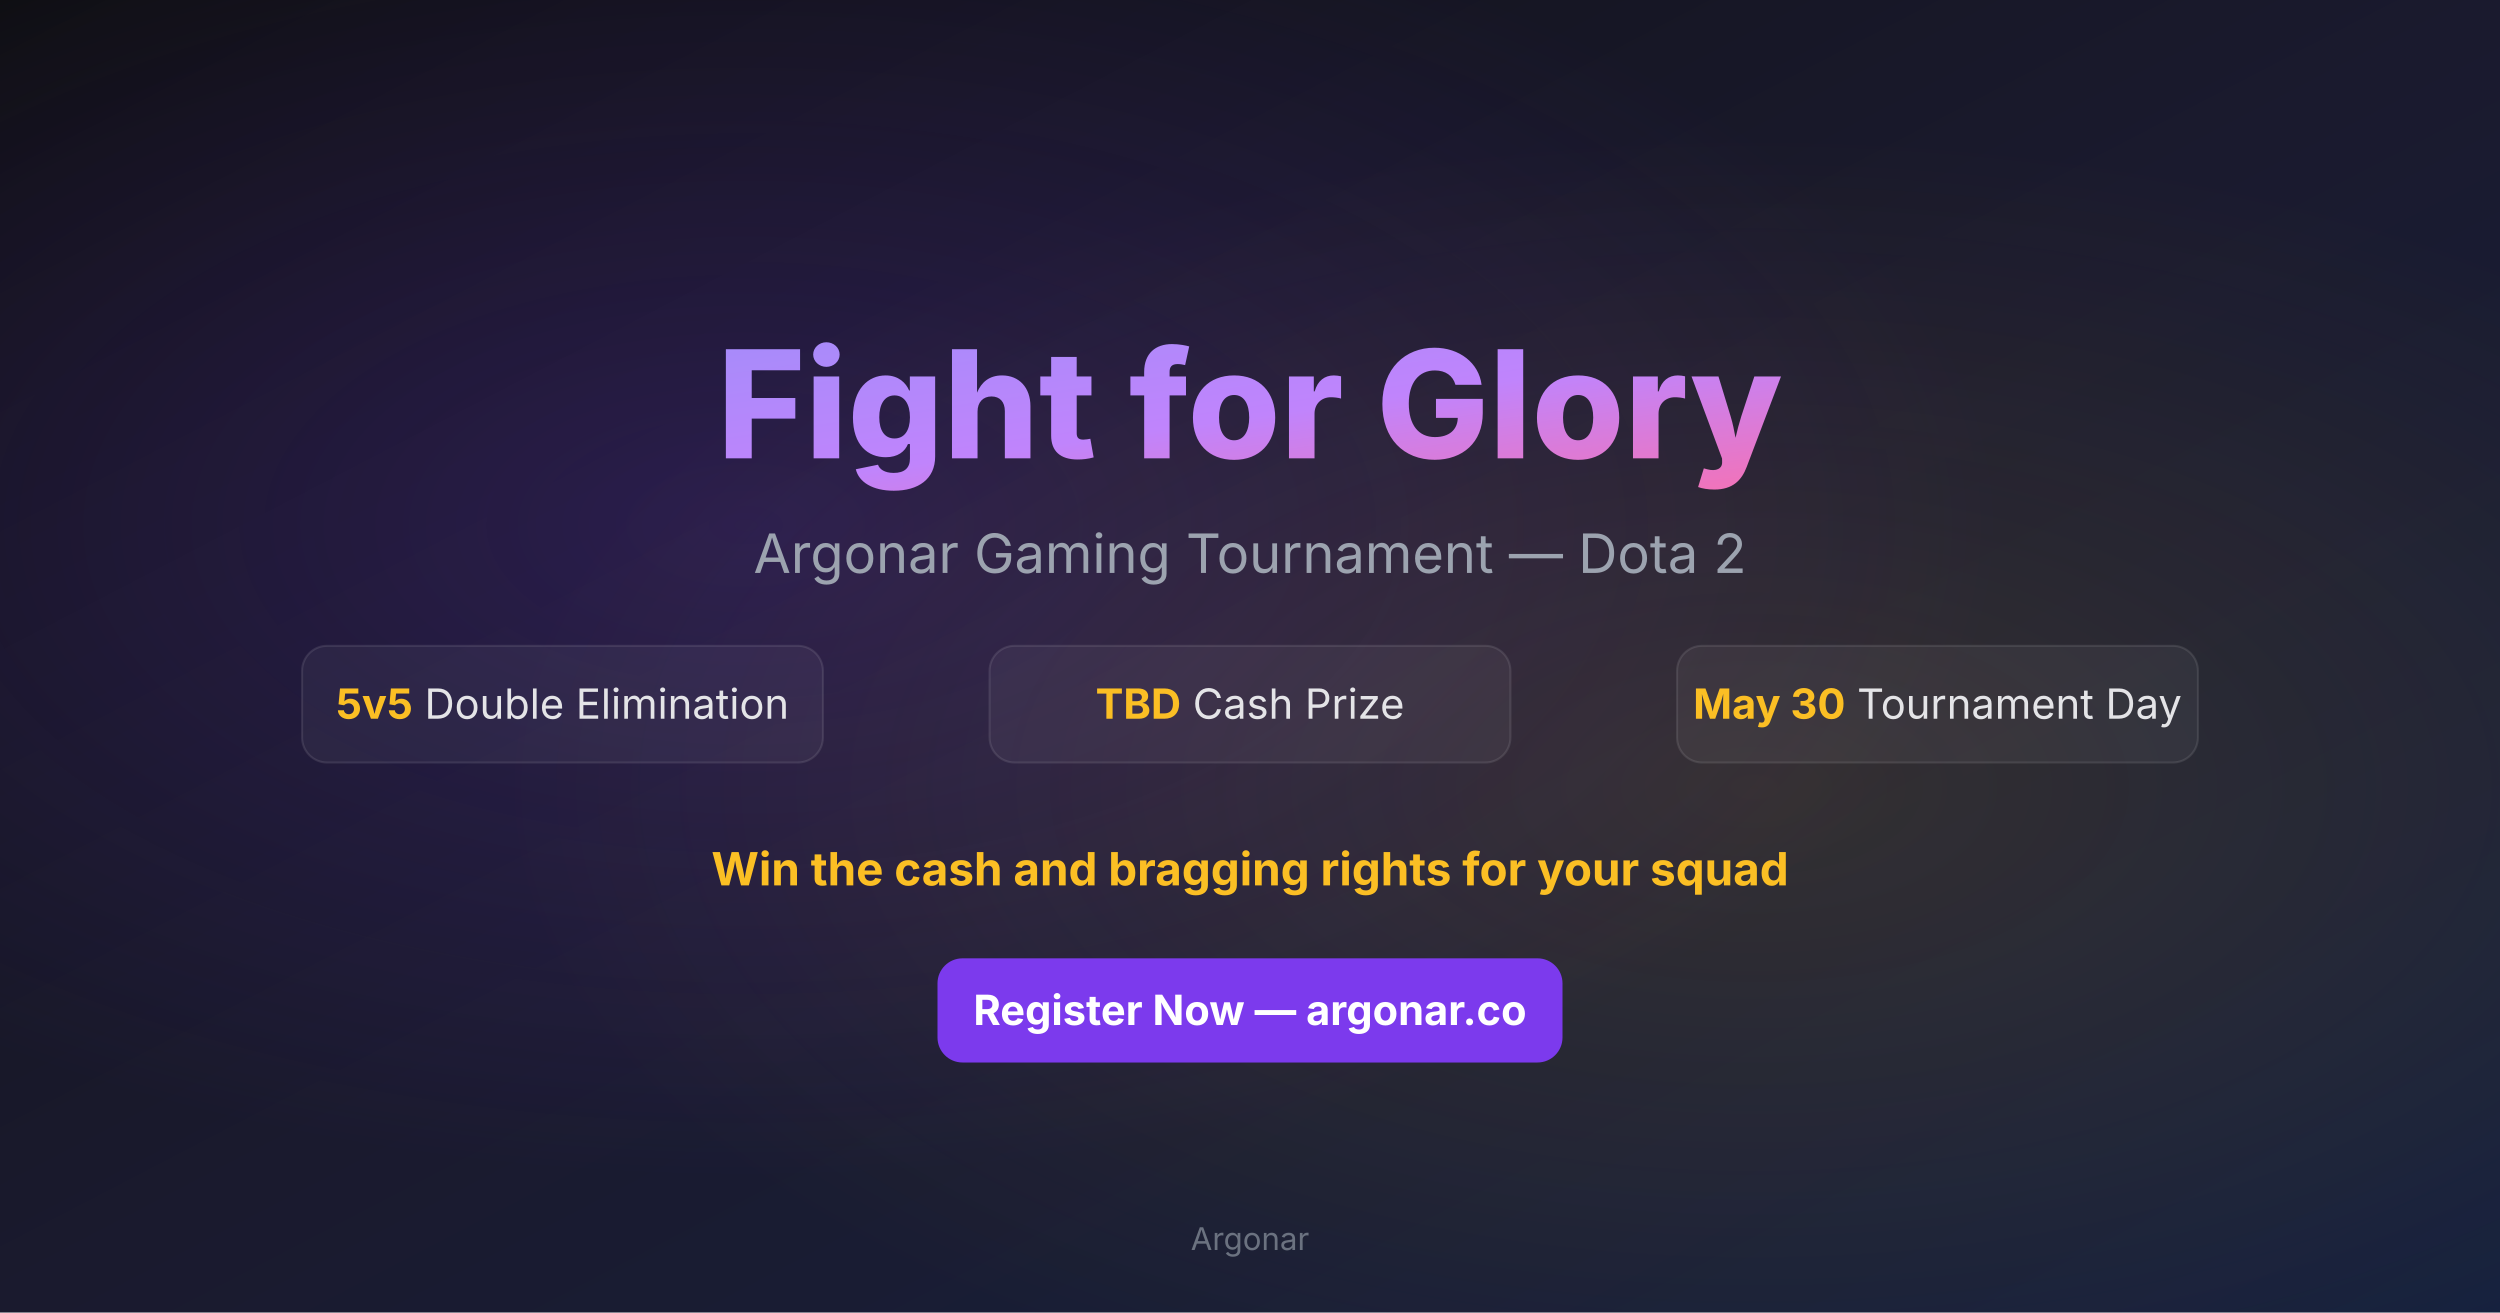
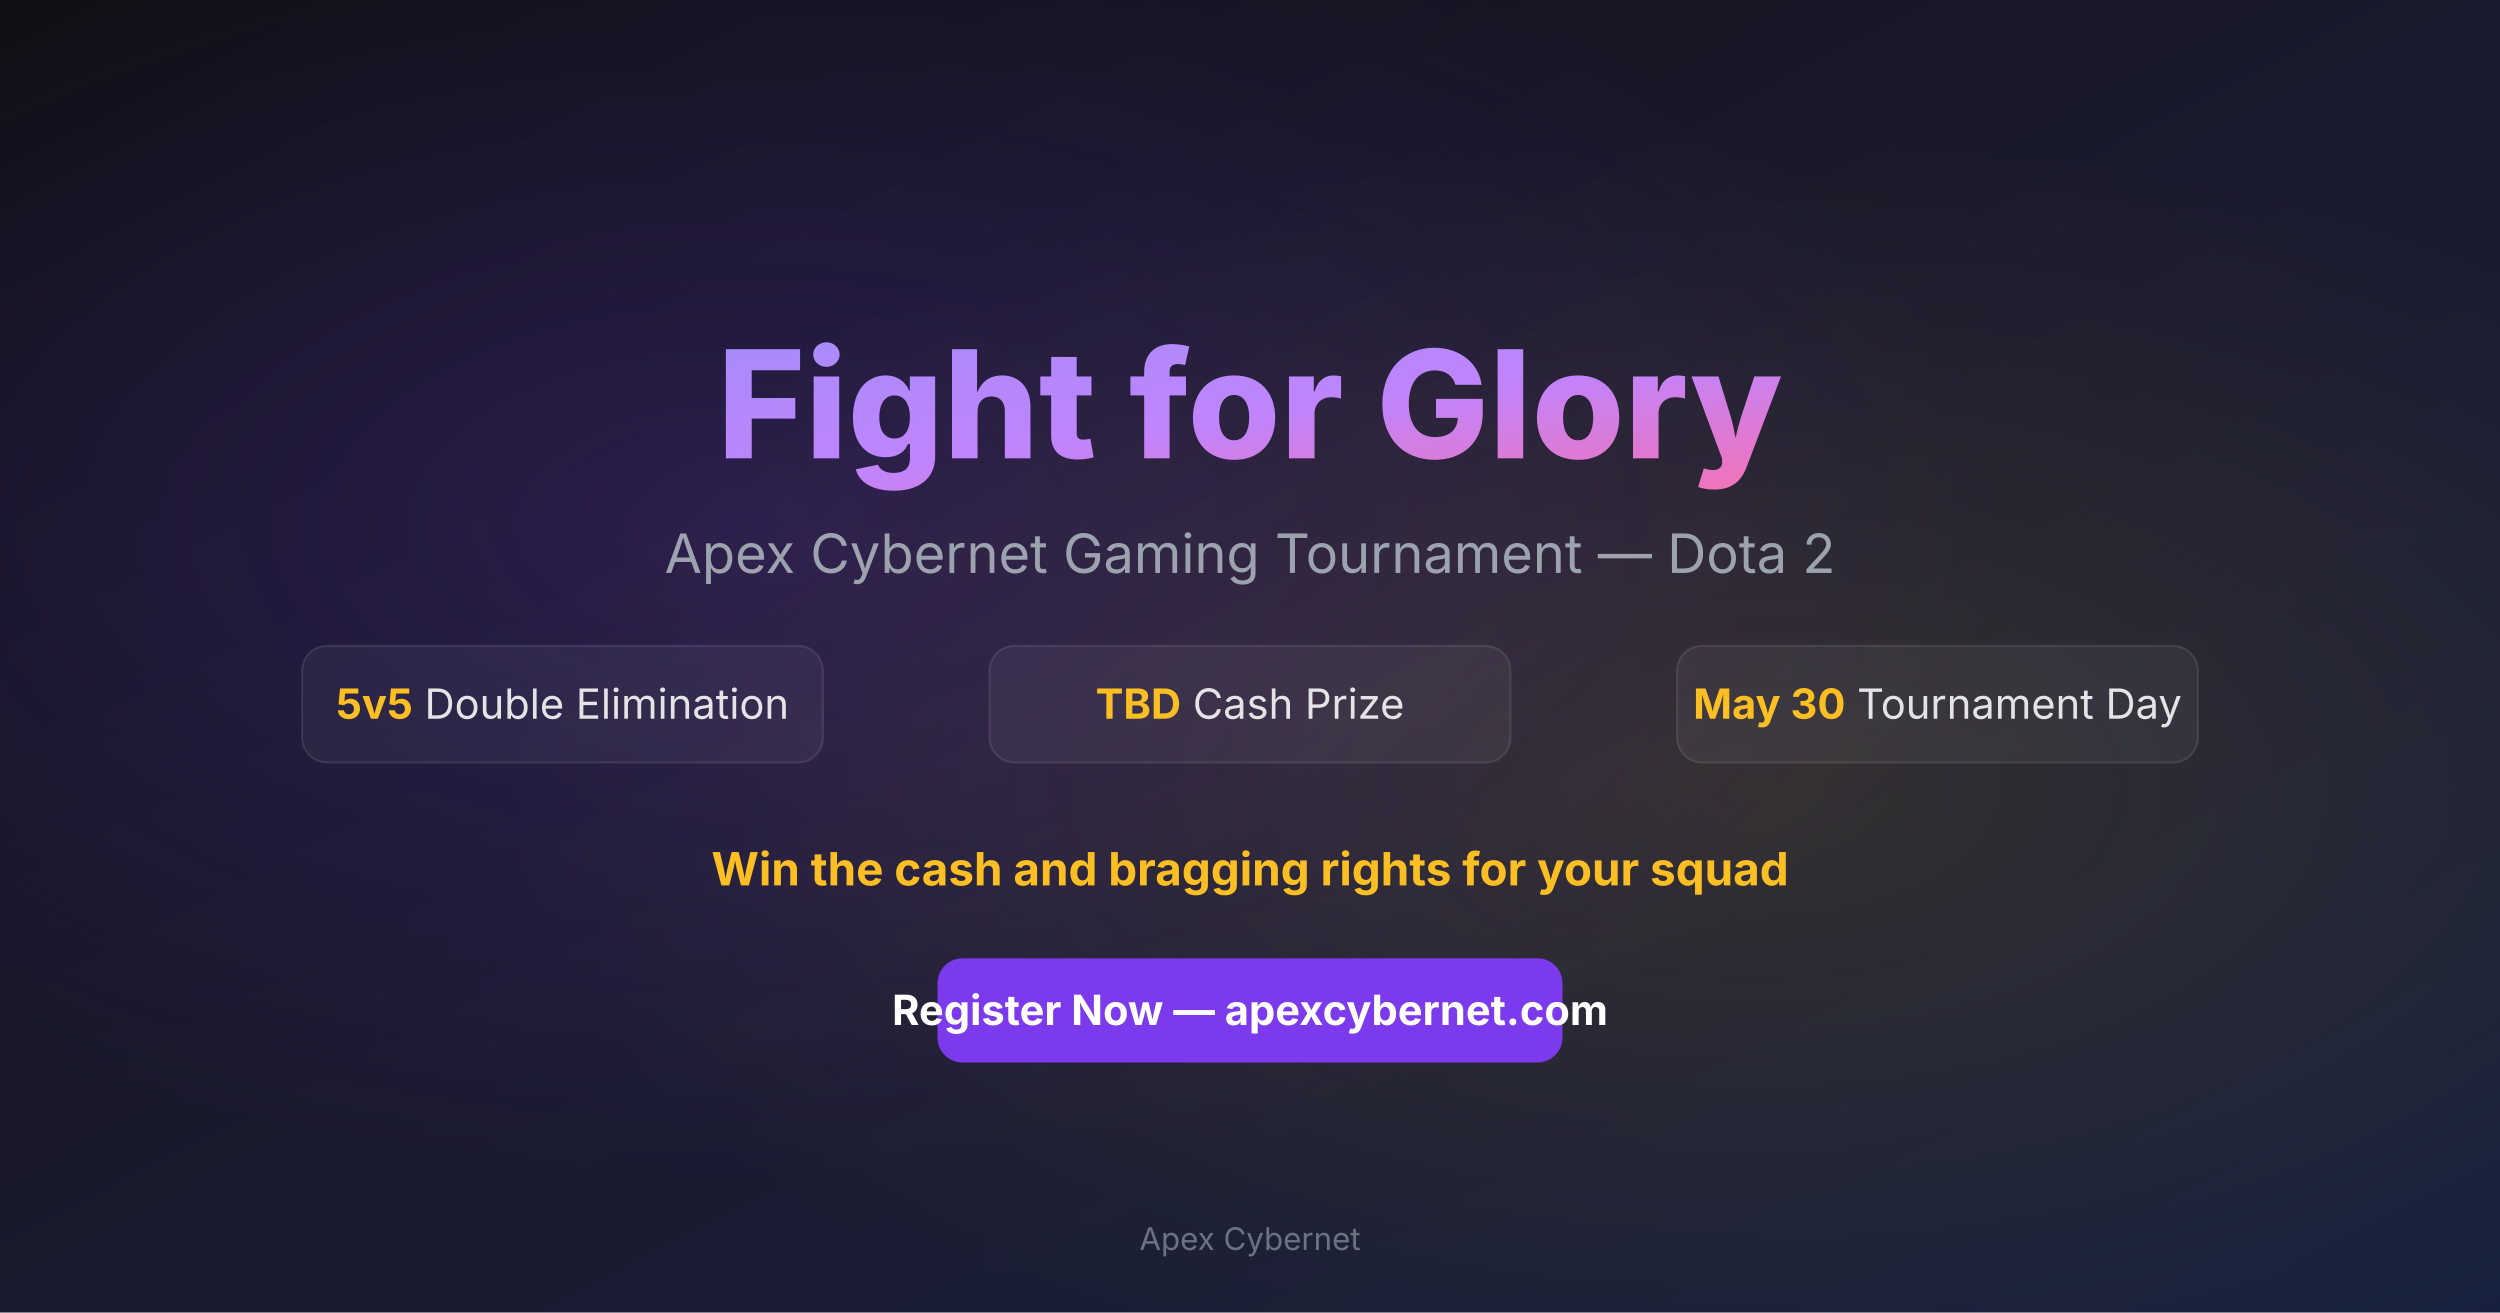
<svg xmlns="http://www.w3.org/2000/svg" width="1200" height="630" viewBox="0 0 1200 630">
  <defs>
    <linearGradient id="bg" x1="0%" y1="0%" x2="100%" y2="100%">
      <stop offset="0%" style="stop-color:#0f0f13" />
      <stop offset="50%" style="stop-color:#1a1a2e" />
      <stop offset="100%" style="stop-color:#16213e" />
    </linearGradient>
    <linearGradient id="title" x1="0%" y1="0%" x2="100%" y2="100%">
      <stop offset="0%" style="stop-color:#a78bfa" />
      <stop offset="50%" style="stop-color:#c084fc" />
      <stop offset="100%" style="stop-color:#f472b6" />
    </linearGradient>
    <radialGradient id="glow1" cx="30%" cy="40%" r="50%">
      <stop offset="0%" style="stop-color:rgba(124,58,237,0.2)" />
      <stop offset="100%" style="stop-color:rgba(124,58,237,0)" />
    </radialGradient>
    <radialGradient id="glow2" cx="70%" cy="60%" r="50%">
      <stop offset="0%" style="stop-color:rgba(251,191,36,0.12)" />
      <stop offset="100%" style="stop-color:rgba(251,191,36,0)" />
    </radialGradient>
  </defs>
  <rect width="1200" height="630" fill="url(#bg)" />
  <rect width="1200" height="630" fill="url(#glow1)" />
  <rect width="1200" height="630" fill="url(#glow2)" />
  <text x="600" y="220" text-anchor="middle" font-family="Inter, Segoe UI, sans-serif" font-size="72" font-weight="800" fill="url(#title)">Fight for Glory</text>
-   <text x="600" y="275" text-anchor="middle" font-family="Inter, Segoe UI, sans-serif" font-size="26" fill="#9ca3af">Argonar Gaming Tournament — Dota 2</text>
+   <text x="600" y="275" text-anchor="middle" font-family="Inter, Segoe UI, sans-serif" font-size="26" fill="#9ca3af">Apex Cybernet Gaming Tournament — Dota 2</text>
  <rect x="145" y="310" width="250" height="56" rx="12" fill="rgba(255,255,255,0.05)" stroke="rgba(255,255,255,0.1)" stroke-width="1" />
  <text x="270" y="345" text-anchor="middle" font-family="Inter, Segoe UI, sans-serif" font-size="20" fill="#e4e4e7">
    <tspan fill="#fbbf24" font-weight="700">5v5</tspan> Double Elimination</text>
  <rect x="475" y="310" width="250" height="56" rx="12" fill="rgba(255,255,255,0.05)" stroke="rgba(255,255,255,0.1)" stroke-width="1" />
  <text x="600" y="345" text-anchor="middle" font-family="Inter, Segoe UI, sans-serif" font-size="20" fill="#e4e4e7">
    <tspan fill="#fbbf24" font-weight="700">TBD</tspan> Cash Prize</text>
  <rect x="805" y="310" width="250" height="56" rx="12" fill="rgba(255,255,255,0.05)" stroke="rgba(255,255,255,0.1)" stroke-width="1" />
  <text x="930" y="345" text-anchor="middle" font-family="Inter, Segoe UI, sans-serif" font-size="20" fill="#e4e4e7">
    <tspan fill="#fbbf24" font-weight="700">May 30</tspan> Tournament Day</text>
  <text x="600" y="425" text-anchor="middle" font-family="Inter, Segoe UI, sans-serif" font-size="22" font-weight="700" fill="#fbbf24">Win the cash and bragging rights for your squad</text>
  <rect x="450" y="460" width="300" height="50" rx="12" fill="#7c3aed" />
-   <text x="600" y="492" text-anchor="middle" font-family="Inter, Segoe UI, sans-serif" font-size="20" font-weight="700" fill="#ffffff">Register Now — argonar.co</text>
-   <text x="600" y="600" text-anchor="middle" font-family="Inter, Segoe UI, sans-serif" font-size="15" fill="#6b7280">Argonar</text>
+   <text x="600" y="492" text-anchor="middle" font-family="Inter, Segoe UI, sans-serif" font-size="20" font-weight="700" fill="#ffffff">Register Now — apexcybernet.com</text>
+   <text x="600" y="600" text-anchor="middle" font-family="Inter, Segoe UI, sans-serif" font-size="15" fill="#6b7280">Apex Cybernet</text>
</svg>
